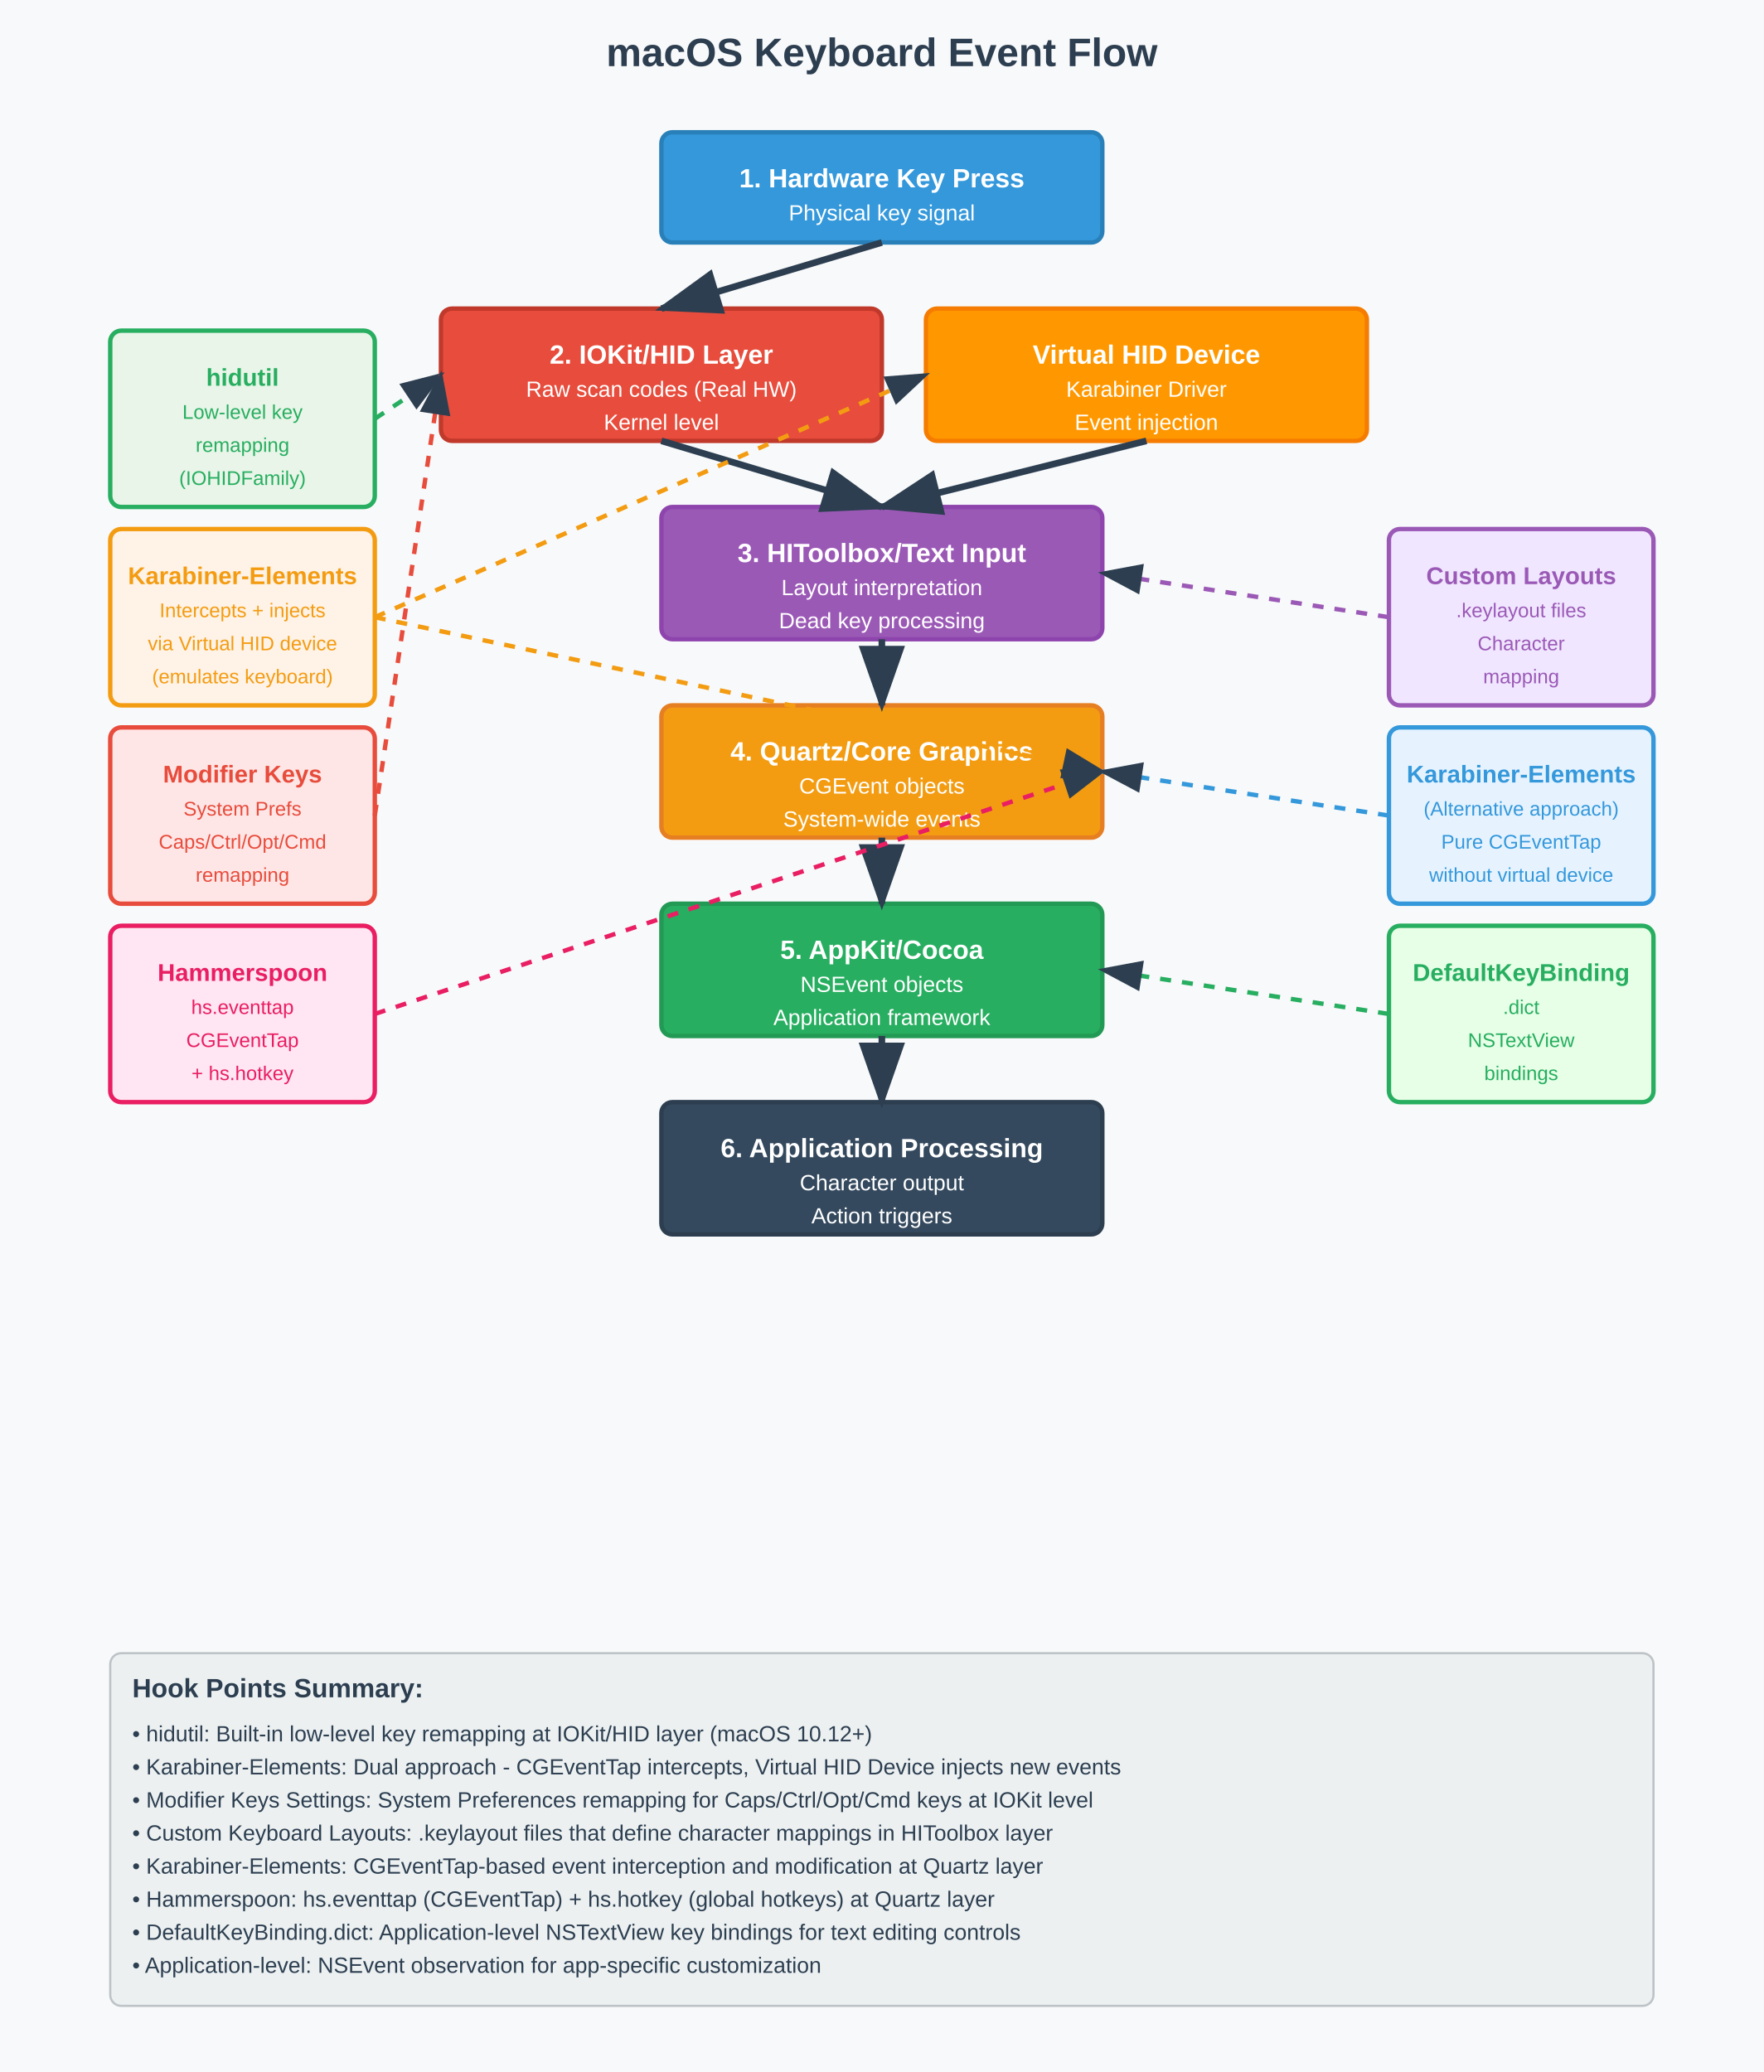
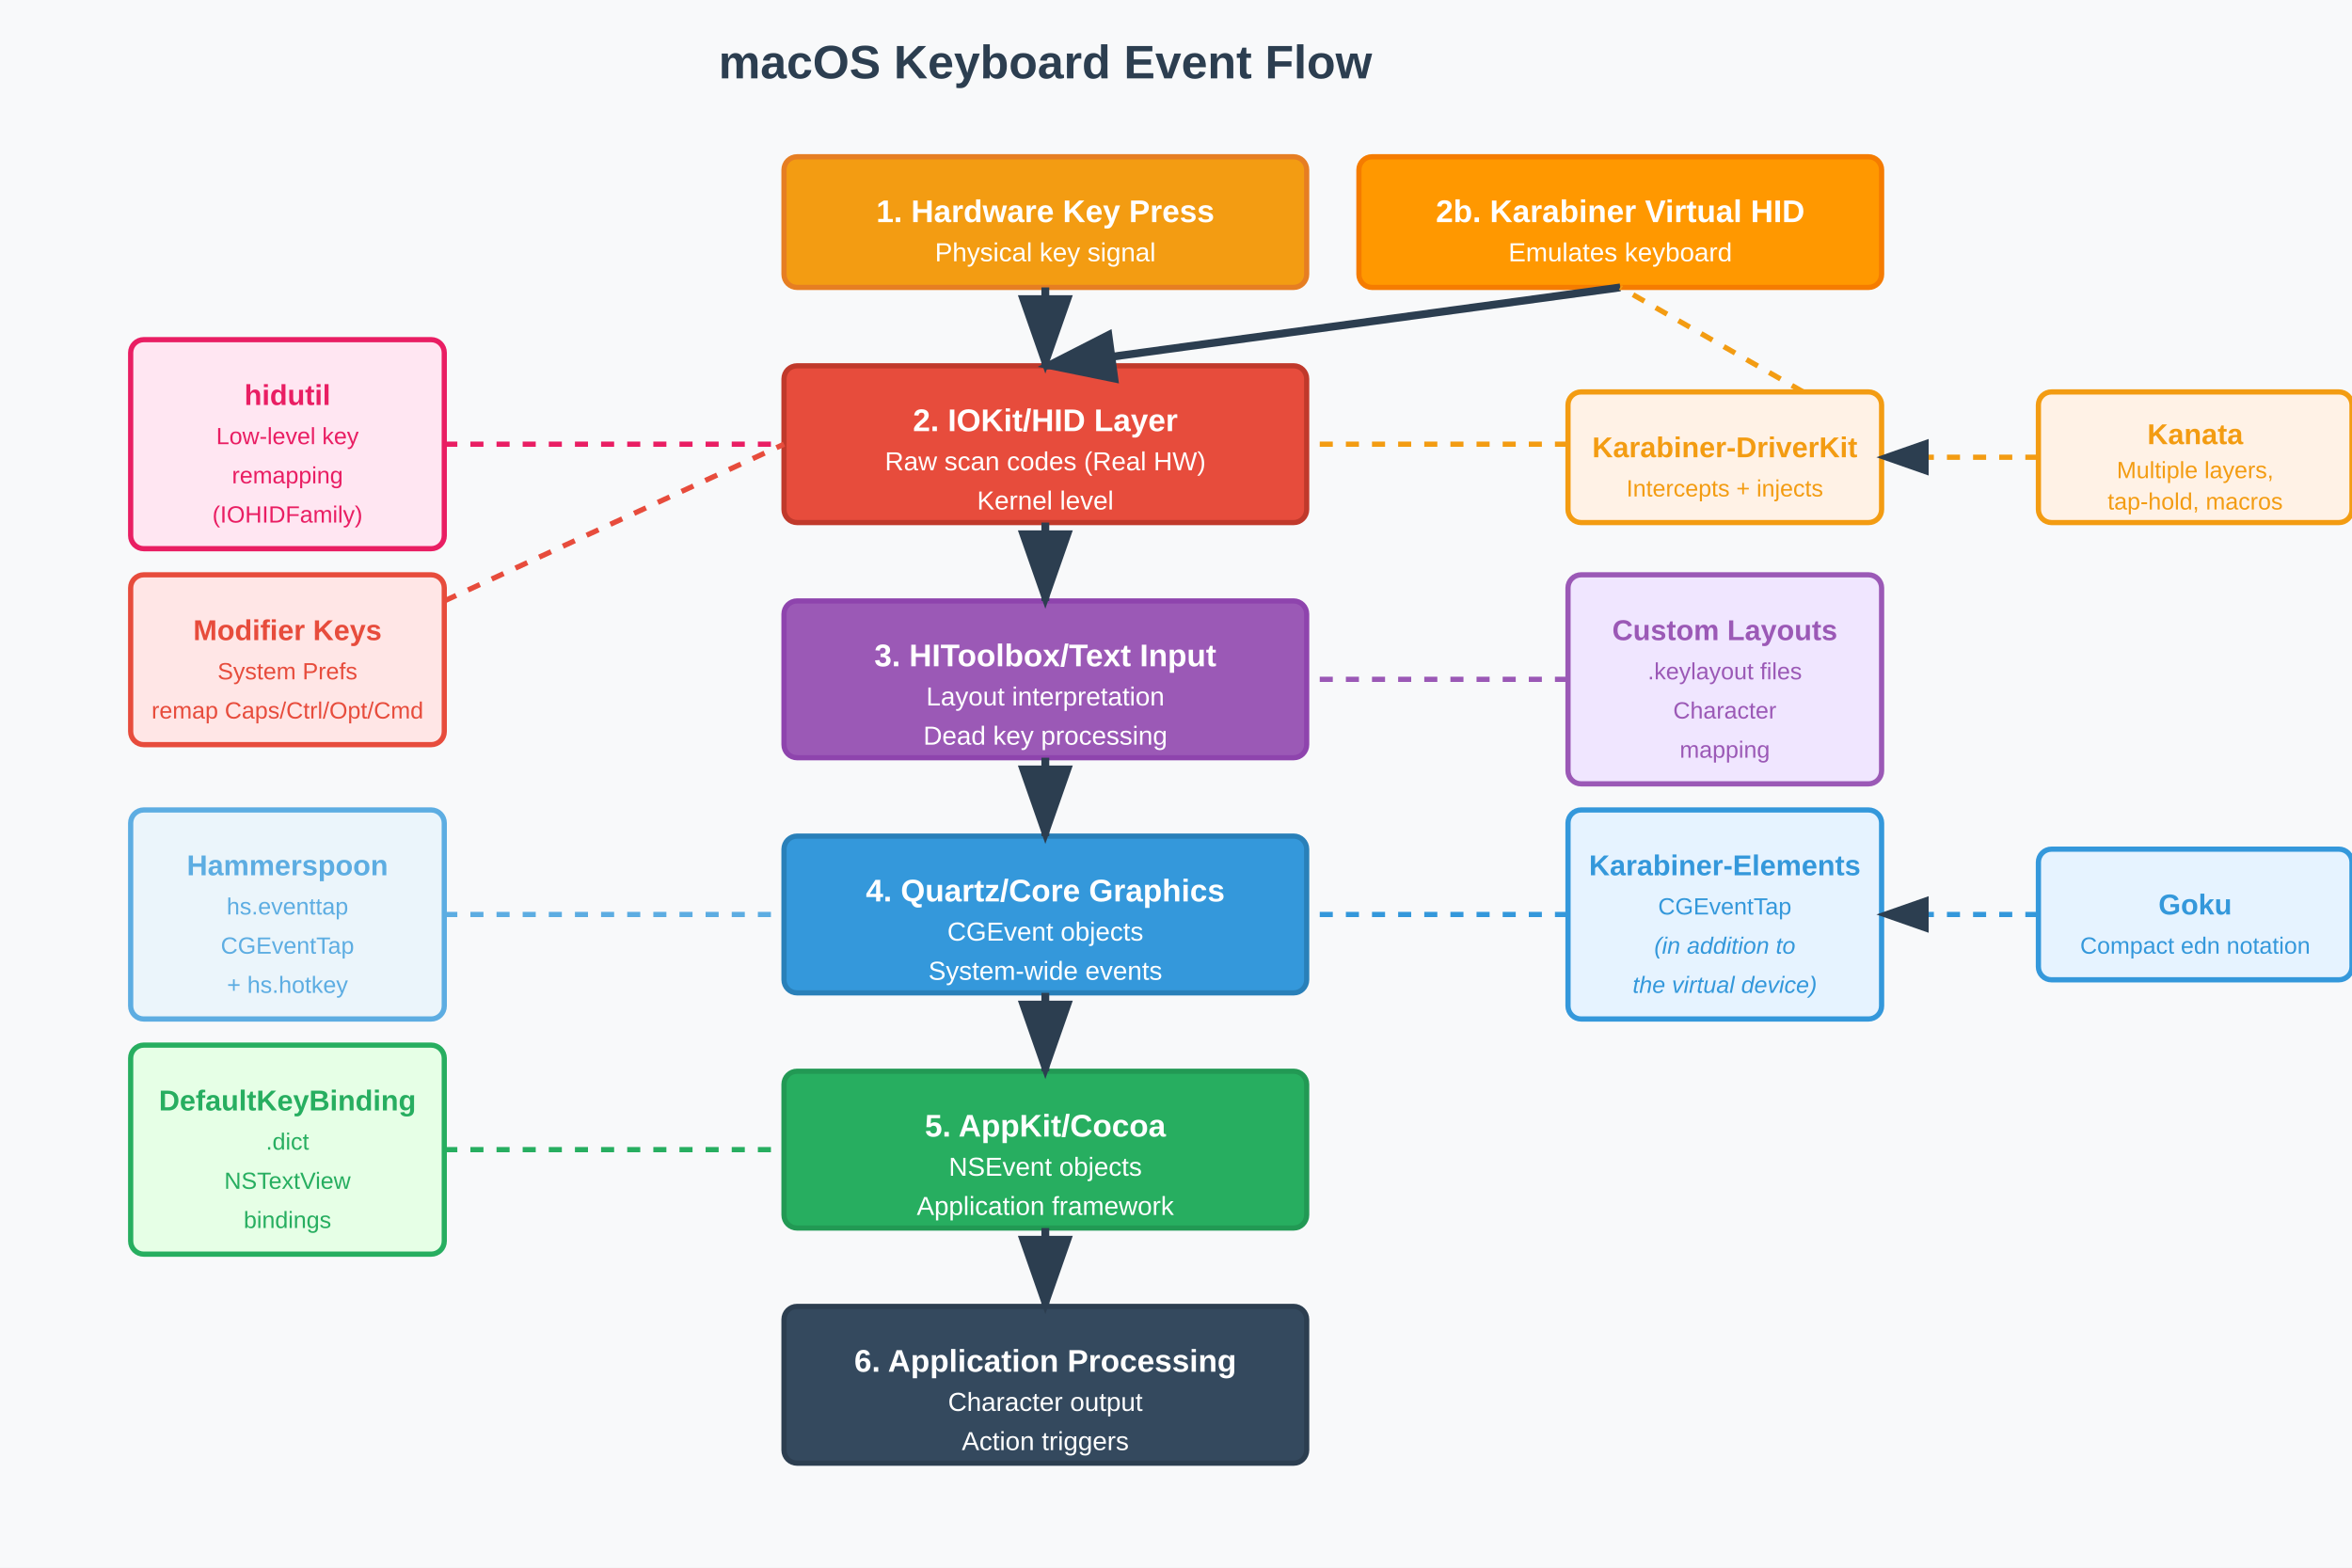
- <svg xmlns="http://www.w3.org/2000/svg" viewBox="0 0 800 940">
-   <rect width="800" height="940" fill="#f8f9fa" />
+ <svg xmlns="http://www.w3.org/2000/svg" viewBox="0 0 900 600">
+   <rect width="900" height="600" fill="#f8f9fa" />
  <text x="400" y="30" text-anchor="middle" font-family="Arial, sans-serif" font-size="18" font-weight="bold" fill="#2c3e50">
    macOS Keyboard Event Flow
  </text>
-   <rect x="300" y="60" width="200" height="50" fill="#3498db" stroke="#2980b9" stroke-width="2" rx="5" />
+   <rect x="300" y="60" width="200" height="50" fill="#f39c12" stroke="#e67e22" stroke-width="2" rx="5" />
  <text x="400" y="85" text-anchor="middle" font-family="Arial, sans-serif" font-size="12" font-weight="bold" fill="white">
    1. Hardware Key Press
  </text>
  <text x="400" y="100" text-anchor="middle" font-family="Arial, sans-serif" font-size="10" fill="white">
    Physical key signal
  </text>
-   <rect x="200" y="140" width="200" height="60" fill="#e74c3c" stroke="#c0392b" stroke-width="2" rx="5" />
-   <text x="300" y="165" text-anchor="middle" font-family="Arial, sans-serif" font-size="12" font-weight="bold" fill="white">
+   <rect x="520" y="60" width="200" height="50" fill="#ff9800" stroke="#f57c00" stroke-width="2" rx="5" />
+   <text x="620" y="85" text-anchor="middle" font-family="Arial, sans-serif" font-size="12" font-weight="bold" fill="white">
+     2b. Karabiner Virtual HID
+   </text>
+   <text x="620" y="100" text-anchor="middle" font-family="Arial, sans-serif" font-size="10" fill="white">
+     Emulates keyboard
+   </text>
+   <rect x="300" y="140" width="200" height="60" fill="#e74c3c" stroke="#c0392b" stroke-width="2" rx="5" />
+   <text x="400" y="165" text-anchor="middle" font-family="Arial, sans-serif" font-size="12" font-weight="bold" fill="white">
    2. IOKit/HID Layer
  </text>
-   <text x="300" y="180" text-anchor="middle" font-family="Arial, sans-serif" font-size="10" fill="white">
+   <text x="400" y="180" text-anchor="middle" font-family="Arial, sans-serif" font-size="10" fill="white">
    Raw scan codes (Real HW)
  </text>
-   <text x="300" y="195" text-anchor="middle" font-family="Arial, sans-serif" font-size="10" fill="white">
+   <text x="400" y="195" text-anchor="middle" font-family="Arial, sans-serif" font-size="10" fill="white">
    Kernel level
-   </text>
-   <rect x="420" y="140" width="200" height="60" fill="#ff9800" stroke="#f57c00" stroke-width="2" rx="5" />
-   <text x="520" y="165" text-anchor="middle" font-family="Arial, sans-serif" font-size="12" font-weight="bold" fill="white">
-     Virtual HID Device
-   </text>
-   <text x="520" y="180" text-anchor="middle" font-family="Arial, sans-serif" font-size="10" fill="white">
-     Karabiner Driver
-   </text>
-   <text x="520" y="195" text-anchor="middle" font-family="Arial, sans-serif" font-size="10" fill="white">
-     Event injection
  </text>
  <rect x="300" y="230" width="200" height="60" fill="#9b59b6" stroke="#8e44ad" stroke-width="2" rx="5" />
  <text x="400" y="255" text-anchor="middle" font-family="Arial, sans-serif" font-size="12" font-weight="bold" fill="white">
    3. HIToolbox/Text Input
  </text>
  <text x="400" y="270" text-anchor="middle" font-family="Arial, sans-serif" font-size="10" fill="white">
    Layout interpretation
  </text>
  <text x="400" y="285" text-anchor="middle" font-family="Arial, sans-serif" font-size="10" fill="white">
    Dead key processing
  </text>
-   <rect x="300" y="320" width="200" height="60" fill="#f39c12" stroke="#e67e22" stroke-width="2" rx="5" />
+   <rect x="300" y="320" width="200" height="60" fill="#3498db" stroke="#2980b9" stroke-width="2" rx="5" />
  <text x="400" y="345" text-anchor="middle" font-family="Arial, sans-serif" font-size="12" font-weight="bold" fill="white">
    4. Quartz/Core Graphics
  </text>
  <text x="400" y="360" text-anchor="middle" font-family="Arial, sans-serif" font-size="10" fill="white">
    CGEvent objects
  </text>
  <text x="400" y="375" text-anchor="middle" font-family="Arial, sans-serif" font-size="10" fill="white">
    System-wide events
  </text>
  <rect x="300" y="410" width="200" height="60" fill="#27ae60" stroke="#229954" stroke-width="2" rx="5" />
  <text x="400" y="435" text-anchor="middle" font-family="Arial, sans-serif" font-size="12" font-weight="bold" fill="white">
    5. AppKit/Cocoa
  </text>
  <text x="400" y="450" text-anchor="middle" font-family="Arial, sans-serif" font-size="10" fill="white">
    NSEvent objects
  </text>
  <text x="400" y="465" text-anchor="middle" font-family="Arial, sans-serif" font-size="10" fill="white">
    Application framework
  </text>
  <rect x="300" y="500" width="200" height="60" fill="#34495e" stroke="#2c3e50" stroke-width="2" rx="5" />
  <text x="400" y="525" text-anchor="middle" font-family="Arial, sans-serif" font-size="12" font-weight="bold" fill="white">
    6. Application Processing
  </text>
  <text x="400" y="540" text-anchor="middle" font-family="Arial, sans-serif" font-size="10" fill="white">
    Character output
  </text>
  <text x="400" y="555" text-anchor="middle" font-family="Arial, sans-serif" font-size="10" fill="white">
    Action triggers
  </text>
  <defs>
    <marker id="arrowhead" markerWidth="10" markerHeight="7" refX="9" refY="3.5" orient="auto">
      <polygon points="0 0, 10 3.5, 0 7" fill="#2c3e50" />
    </marker>
  </defs>
-   <line x1="400" y1="110" x2="300" y2="140" stroke="#2c3e50" stroke-width="3" marker-end="url(#arrowhead)" />
-   <line x1="300" y1="200" x2="400" y2="230" stroke="#2c3e50" stroke-width="3" marker-end="url(#arrowhead)" />
-   <line x1="520" y1="200" x2="400" y2="230" stroke="#2c3e50" stroke-width="3" marker-end="url(#arrowhead)" />
+   <line x1="400" y1="110" x2="400" y2="140" stroke="#2c3e50" stroke-width="3" marker-end="url(#arrowhead)" />
+   <line x1="620" y1="110" x2="400" y2="140" stroke="#2c3e50" stroke-width="3" marker-end="url(#arrowhead)" />
+   <line x1="400" y1="200" x2="400" y2="230" stroke="#2c3e50" stroke-width="3" marker-end="url(#arrowhead)" />
  <line x1="400" y1="290" x2="400" y2="320" stroke="#2c3e50" stroke-width="3" marker-end="url(#arrowhead)" />
  <line x1="400" y1="380" x2="400" y2="410" stroke="#2c3e50" stroke-width="3" marker-end="url(#arrowhead)" />
  <line x1="400" y1="470" x2="400" y2="500" stroke="#2c3e50" stroke-width="3" marker-end="url(#arrowhead)" />
-   <rect x="50" y="150" width="120" height="80" fill="#e8f5e8" stroke="#27ae60" stroke-width="2" rx="5" />
-   <text x="110" y="175" text-anchor="middle" font-family="Arial, sans-serif" font-size="11" font-weight="bold" fill="#27ae60">
+   <rect x="50" y="130" width="120" height="80" fill="#ffe6f2" stroke="#e91e63" stroke-width="2" rx="5" />
+   <text x="110" y="155" text-anchor="middle" font-family="Arial, sans-serif" font-size="11" font-weight="bold" fill="#e91e63">
    hidutil
  </text>
-   <text x="110" y="190" text-anchor="middle" font-family="Arial, sans-serif" font-size="9" fill="#27ae60">
+   <text x="110" y="170" text-anchor="middle" font-family="Arial, sans-serif" font-size="9" fill="#e91e63">
    Low-level key
  </text>
-   <text x="110" y="205" text-anchor="middle" font-family="Arial, sans-serif" font-size="9" fill="#27ae60">
+   <text x="110" y="185" text-anchor="middle" font-family="Arial, sans-serif" font-size="9" fill="#e91e63">
    remapping
  </text>
-   <text x="110" y="220" text-anchor="middle" font-family="Arial, sans-serif" font-size="9" fill="#27ae60">
+   <text x="110" y="200" text-anchor="middle" font-family="Arial, sans-serif" font-size="9" fill="#e91e63">
    (IOHIDFamily)
  </text>
-   <rect x="50" y="240" width="120" height="80" fill="#fff2e6" stroke="#f39c12" stroke-width="2" rx="5" />
-   <text x="110" y="265" text-anchor="middle" font-family="Arial, sans-serif" font-size="11" font-weight="bold" fill="#f39c12">
+   <rect x="600" y="150" width="120" height="50" fill="#fff2e6" stroke="#f39c12" stroke-width="2" rx="5" />
+   <text x="660" y="175" text-anchor="middle" font-family="Arial, sans-serif" font-size="11" font-weight="bold" fill="#f39c12">
+     Karabiner-DriverKit
+   </text>
+   <text x="660" y="190" text-anchor="middle" font-family="Arial, sans-serif" font-size="9" fill="#f39c12">
+     Intercepts + injects
+   </text>
+   <rect x="780" y="150" width="120" height="50" fill="#fff2e6" stroke="#f39c12" stroke-width="2" rx="5" />
+   <text x="840" y="170" text-anchor="middle" font-family="Arial, sans-serif" font-size="11" font-weight="bold" fill="#f39c12">
+     Kanata
+   </text>
+   <text x="840" y="183" text-anchor="middle" font-family="Arial, sans-serif" font-size="9" fill="#f39c12">
+     Multiple layers,
+   </text>
+   <text x="840" y="195" text-anchor="middle" font-family="Arial, sans-serif" font-size="9" fill="#f39c12">
+     tap-hold, macros
+   </text>
+   <rect x="50" y="220" width="120" height="65" fill="#ffe6e6" stroke="#e74c3c" stroke-width="2" rx="5" />
+   <text x="110" y="245" text-anchor="middle" font-family="Arial, sans-serif" font-size="11" font-weight="bold" fill="#e74c3c">
+     Modifier Keys
+   </text>
+   <text x="110" y="260" text-anchor="middle" font-family="Arial, sans-serif" font-size="9" fill="#e74c3c">
+     System Prefs
+   </text>
+   <text x="110" y="275" text-anchor="middle" font-family="Arial, sans-serif" font-size="9" fill="#e74c3c">
+     remap Caps/Ctrl/Opt/Cmd
+   </text>
+   <rect x="50" y="310" width="120" height="80" fill="#EBF5FB" stroke="#5DADE2" stroke-width="2" rx="5" />
+   <text x="110" y="335" text-anchor="middle" font-family="Arial, sans-serif" font-size="11" font-weight="bold" fill="#5DADE2">
+     Hammerspoon
+   </text>
+   <text x="110" y="350" text-anchor="middle" font-family="Arial, sans-serif" font-size="9" fill="#5DADE2">
+     hs.eventtap
+   </text>
+   <text x="110" y="365" text-anchor="middle" font-family="Arial, sans-serif" font-size="9" fill="#5DADE2">
+     CGEventTap
+   </text>
+   <text x="110" y="380" text-anchor="middle" font-family="Arial, sans-serif" font-size="9" fill="#5DADE2">
+     + hs.hotkey
+   </text>
+   <rect x="600" y="220" width="120" height="80" fill="#f0e6ff" stroke="#9b59b6" stroke-width="2" rx="5" />
+   <text x="660" y="245" text-anchor="middle" font-family="Arial, sans-serif" font-size="11" font-weight="bold" fill="#9b59b6">
+     Custom Layouts
+   </text>
+   <text x="660" y="260" text-anchor="middle" font-family="Arial, sans-serif" font-size="9" fill="#9b59b6">
+     .keylayout files
+   </text>
+   <text x="660" y="275" text-anchor="middle" font-family="Arial, sans-serif" font-size="9" fill="#9b59b6">
+     Character
+   </text>
+   <text x="660" y="290" text-anchor="middle" font-family="Arial, sans-serif" font-size="9" fill="#9b59b6">
+     mapping
+   </text>
+   <rect x="600" y="310" width="120" height="80" fill="#e6f3ff" stroke="#3498db" stroke-width="2" rx="5" />
+   <text x="660" y="335" text-anchor="middle" font-family="Arial, sans-serif" font-size="11" font-weight="bold" fill="#3498db">
    Karabiner-Elements
  </text>
-   <text x="110" y="280" text-anchor="middle" font-family="Arial, sans-serif" font-size="9" fill="#f39c12">
-     Intercepts + injects
-   </text>
-   <text x="110" y="295" text-anchor="middle" font-family="Arial, sans-serif" font-size="9" fill="#f39c12">
-     via Virtual HID device
-   </text>
-   <text x="110" y="310" text-anchor="middle" font-family="Arial, sans-serif" font-size="9" fill="#f39c12">
-     (emulates keyboard)
-   </text>
-   <rect x="50" y="330" width="120" height="80" fill="#ffe6e6" stroke="#e74c3c" stroke-width="2" rx="5" />
-   <text x="110" y="355" text-anchor="middle" font-family="Arial, sans-serif" font-size="11" font-weight="bold" fill="#e74c3c">
-     Modifier Keys
-   </text>
-   <text x="110" y="370" text-anchor="middle" font-family="Arial, sans-serif" font-size="9" fill="#e74c3c">
-     System Prefs
-   </text>
-   <text x="110" y="385" text-anchor="middle" font-family="Arial, sans-serif" font-size="9" fill="#e74c3c">
-     Caps/Ctrl/Opt/Cmd
-   </text>
-   <text x="110" y="400" text-anchor="middle" font-family="Arial, sans-serif" font-size="9" fill="#e74c3c">
-     remapping
-   </text>
-   <rect x="50" y="420" width="120" height="80" fill="#ffe6f2" stroke="#e91e63" stroke-width="2" rx="5" />
-   <text x="110" y="445" text-anchor="middle" font-family="Arial, sans-serif" font-size="11" font-weight="bold" fill="#e91e63">
-     Hammerspoon
-   </text>
-   <text x="110" y="460" text-anchor="middle" font-family="Arial, sans-serif" font-size="9" fill="#e91e63">
-     hs.eventtap
-   </text>
-   <text x="110" y="475" text-anchor="middle" font-family="Arial, sans-serif" font-size="9" fill="#e91e63">
+   <text x="660" y="350" text-anchor="middle" font-family="Arial, sans-serif" font-size="9" fill="#3498db">
    CGEventTap
  </text>
-   <text x="110" y="490" text-anchor="middle" font-family="Arial, sans-serif" font-size="9" fill="#e91e63">
-     + hs.hotkey
+   <text x="660" y="365" text-anchor="middle" font-family="Arial, sans-serif" font-size="9" fill="#3498db" font-style="italic">
+   (in addition to
  </text>
-   <rect x="630" y="240" width="120" height="80" fill="#f0e6ff" stroke="#9b59b6" stroke-width="2" rx="5" />
-   <text x="690" y="265" text-anchor="middle" font-family="Arial, sans-serif" font-size="11" font-weight="bold" fill="#9b59b6">
-     Custom Layouts
+   <text x="660" y="380" text-anchor="middle" font-family="Arial, sans-serif" font-size="9" fill="#3498db" font-style="italic">
+     the virtual device)
  </text>
-   <text x="690" y="280" text-anchor="middle" font-family="Arial, sans-serif" font-size="9" fill="#9b59b6">
-     .keylayout files
+   <rect x="780" y="325" width="120" height="50" fill="#e6f3ff" stroke="#3498db" stroke-width="2" rx="5" />
+   <text x="840" y="350" text-anchor="middle" font-family="Arial, sans-serif" font-size="11" font-weight="bold" fill="#3498db">
+     Goku
  </text>
-   <text x="690" y="295" text-anchor="middle" font-family="Arial, sans-serif" font-size="9" fill="#9b59b6">
-     Character
+   <text x="840" y="365" text-anchor="middle" font-family="Arial, sans-serif" font-size="9" fill="#3498db">
+     Compact edn notation
  </text>
-   <text x="690" y="310" text-anchor="middle" font-family="Arial, sans-serif" font-size="9" fill="#9b59b6">
-     mapping
-   </text>
-   <rect x="630" y="330" width="120" height="80" fill="#e6f3ff" stroke="#3498db" stroke-width="2" rx="5" />
-   <text x="690" y="355" text-anchor="middle" font-family="Arial, sans-serif" font-size="11" font-weight="bold" fill="#3498db">
-     Karabiner-Elements
-   </text>
-   <text x="690" y="370" text-anchor="middle" font-family="Arial, sans-serif" font-size="9" fill="#3498db">
-     (Alternative approach)
-   </text>
-   <text x="690" y="385" text-anchor="middle" font-family="Arial, sans-serif" font-size="9" fill="#3498db">
-     Pure CGEventTap
-   </text>
-   <text x="690" y="400" text-anchor="middle" font-family="Arial, sans-serif" font-size="9" fill="#3498db">
-     without virtual device
-   </text>
-   <rect x="630" y="420" width="120" height="80" fill="#e6ffe6" stroke="#27ae60" stroke-width="2" rx="5" />
-   <text x="690" y="445" text-anchor="middle" font-family="Arial, sans-serif" font-size="11" font-weight="bold" fill="#27ae60">
+   <rect x="50" y="400" width="120" height="80" fill="#e6ffe6" stroke="#27ae60" stroke-width="2" rx="5" />
+   <text x="110" y="425" text-anchor="middle" font-family="Arial, sans-serif" font-size="11" font-weight="bold" fill="#27ae60">
    DefaultKeyBinding
  </text>
-   <text x="690" y="460" text-anchor="middle" font-family="Arial, sans-serif" font-size="9" fill="#27ae60">
+   <text x="110" y="440" text-anchor="middle" font-family="Arial, sans-serif" font-size="9" fill="#27ae60">
    .dict
  </text>
-   <text x="690" y="475" text-anchor="middle" font-family="Arial, sans-serif" font-size="9" fill="#27ae60">
+   <text x="110" y="455" text-anchor="middle" font-family="Arial, sans-serif" font-size="9" fill="#27ae60">
    NSTextView
  </text>
-   <text x="690" y="490" text-anchor="middle" font-family="Arial, sans-serif" font-size="9" fill="#27ae60">
+   <text x="110" y="470" text-anchor="middle" font-family="Arial, sans-serif" font-size="9" fill="#27ae60">
    bindings
  </text>
-   <line x1="170" y1="190" x2="200" y2="170" stroke="#27ae60" stroke-width="2" marker-end="url(#arrowhead)" stroke-dasharray="5,5" />
-   <line x1="170" y1="280" x2="420" y2="170" stroke="#f39c12" stroke-width="2" marker-end="url(#arrowhead)" stroke-dasharray="5,5" />
-   <line x1="170" y1="280" x2="500" y2="350" stroke="#f39c12" stroke-width="2" marker-end="url(#arrowhead)" stroke-dasharray="5,5" />
-   <line x1="170" y1="370" x2="200" y2="170" stroke="#e74c3c" stroke-width="2" marker-end="url(#arrowhead)" stroke-dasharray="5,5" />
-   <line x1="170" y1="460" x2="500" y2="350" stroke="#e91e63" stroke-width="2" marker-end="url(#arrowhead)" stroke-dasharray="5,5" />
-   <line x1="630" y1="280" x2="500" y2="260" stroke="#9b59b6" stroke-width="2" marker-end="url(#arrowhead)" stroke-dasharray="5,5" />
-   <line x1="630" y1="370" x2="500" y2="350" stroke="#3498db" stroke-width="2" marker-end="url(#arrowhead)" stroke-dasharray="5,5" />
-   <line x1="630" y1="460" x2="500" y2="440" stroke="#27ae60" stroke-width="2" marker-end="url(#arrowhead)" stroke-dasharray="5,5" />
-   <rect x="50" y="750" width="700" height="160" fill="#ecf0f1" stroke="#bdc3c7" stroke-width="1" rx="5" />
-   <text x="60" y="770" font-family="Arial, sans-serif" font-size="12" font-weight="bold" fill="#2c3e50">
-     Hook Points Summary:
-   </text>
-   <text x="60" y="790" font-family="Arial, sans-serif" font-size="10" fill="#2c3e50">
-     • hidutil: Built-in low-level key remapping at IOKit/HID layer (macOS 10.12+)
-   </text>
-   <text x="60" y="805" font-family="Arial, sans-serif" font-size="10" fill="#2c3e50">
-     • Karabiner-Elements: Dual approach - CGEventTap intercepts, Virtual HID Device injects new events
-   </text>
-   <text x="60" y="820" font-family="Arial, sans-serif" font-size="10" fill="#2c3e50">
-     • Modifier Keys Settings: System Preferences remapping for Caps/Ctrl/Opt/Cmd keys at IOKit level
-   </text>
-   <text x="60" y="835" font-family="Arial, sans-serif" font-size="10" fill="#2c3e50">
-     • Custom Keyboard Layouts: .keylayout files that define character mappings in HIToolbox layer
-   </text>
-   <text x="60" y="850" font-family="Arial, sans-serif" font-size="10" fill="#2c3e50">
-     • Karabiner-Elements: CGEventTap-based event interception and modification at Quartz layer
-   </text>
-   <text x="60" y="865" font-family="Arial, sans-serif" font-size="10" fill="#2c3e50">
-     • Hammerspoon: hs.eventtap (CGEventTap) + hs.hotkey (global hotkeys) at Quartz layer
-   </text>
-   <text x="60" y="880" font-family="Arial, sans-serif" font-size="10" fill="#2c3e50">
-     • DefaultKeyBinding.dict: Application-level NSTextView key bindings for text editing controls
-   </text>
-   <text x="60" y="895" font-family="Arial, sans-serif" font-size="10" fill="#2c3e50">
-     • Application-level: NSEvent observation for app-specific customization
-   </text>
+   <line x1="170" y1="170" x2="300" y2="170" stroke="#e91e63" stroke-width="2" stroke-dasharray="5,5" />
+   <line x1="600" y1="170" x2="500" y2="170" stroke="#f39c12" stroke-width="2" stroke-dasharray="5,5" />
+   <line x1="690" y1="150" x2="620" y2="110" stroke="#f39c12" stroke-width="2" stroke-dasharray="5,5" />
+   <line x1="780" y1="175" x2="720" y2="175" stroke="#f39c12" stroke-width="2" marker-end="url(#arrowhead)" stroke-dasharray="5,5" />
+   <line x1="170" y1="230" x2="300" y2="170" stroke="#e74c3c" stroke-width="2" stroke-dasharray="5,5" />
+   <line x1="600" y1="260" x2="500" y2="260" stroke="#9b59b6" stroke-width="2" stroke-dasharray="5,5" />
+   <line x1="170" y1="350" x2="300" y2="350" stroke="#5DADE2" stroke-width="2" stroke-dasharray="5,5" />
+   <line x1="600" y1="350" x2="500" y2="350" stroke="#3498db" stroke-width="2" stroke-dasharray="5,5" />
+   <line x1="780" y1="350" x2="720" y2="350" stroke="#3498db" stroke-width="2" marker-end="url(#arrowhead)" stroke-dasharray="5,5" />
+   <line x1="170" y1="440" x2="300" y2="440" stroke="#27ae60" stroke-width="2" stroke-dasharray="5,5" />
</svg>
